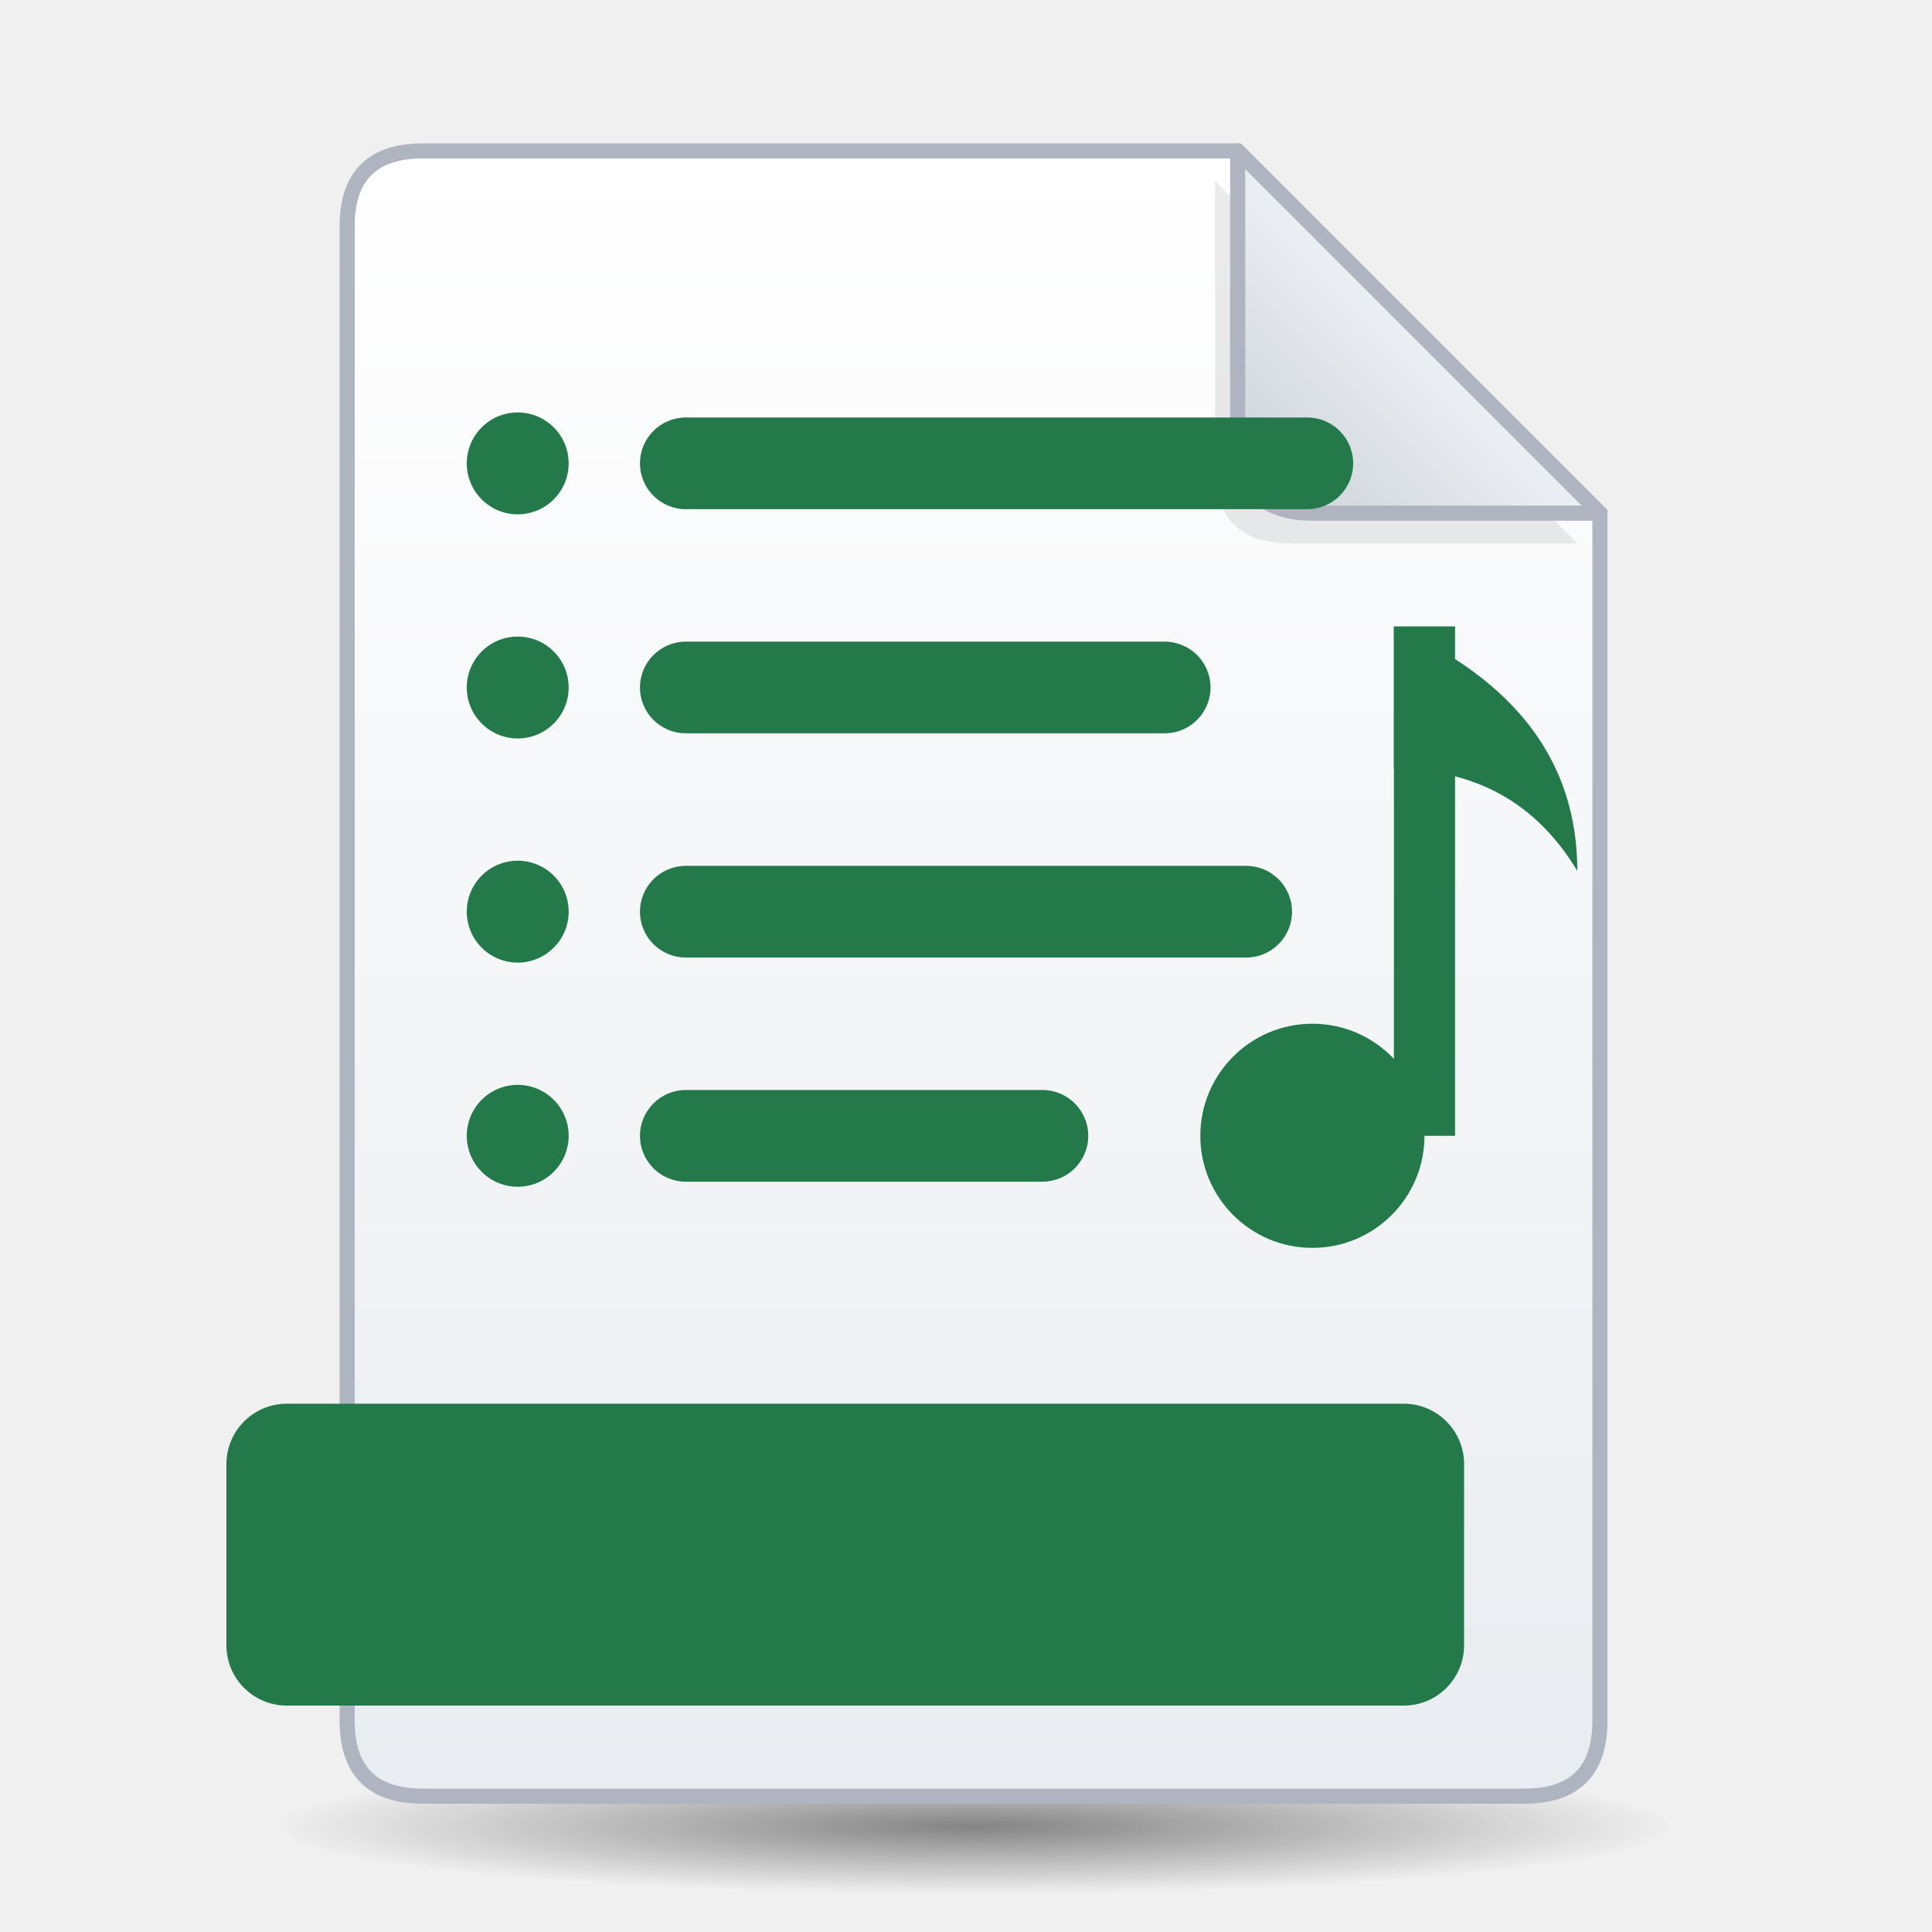
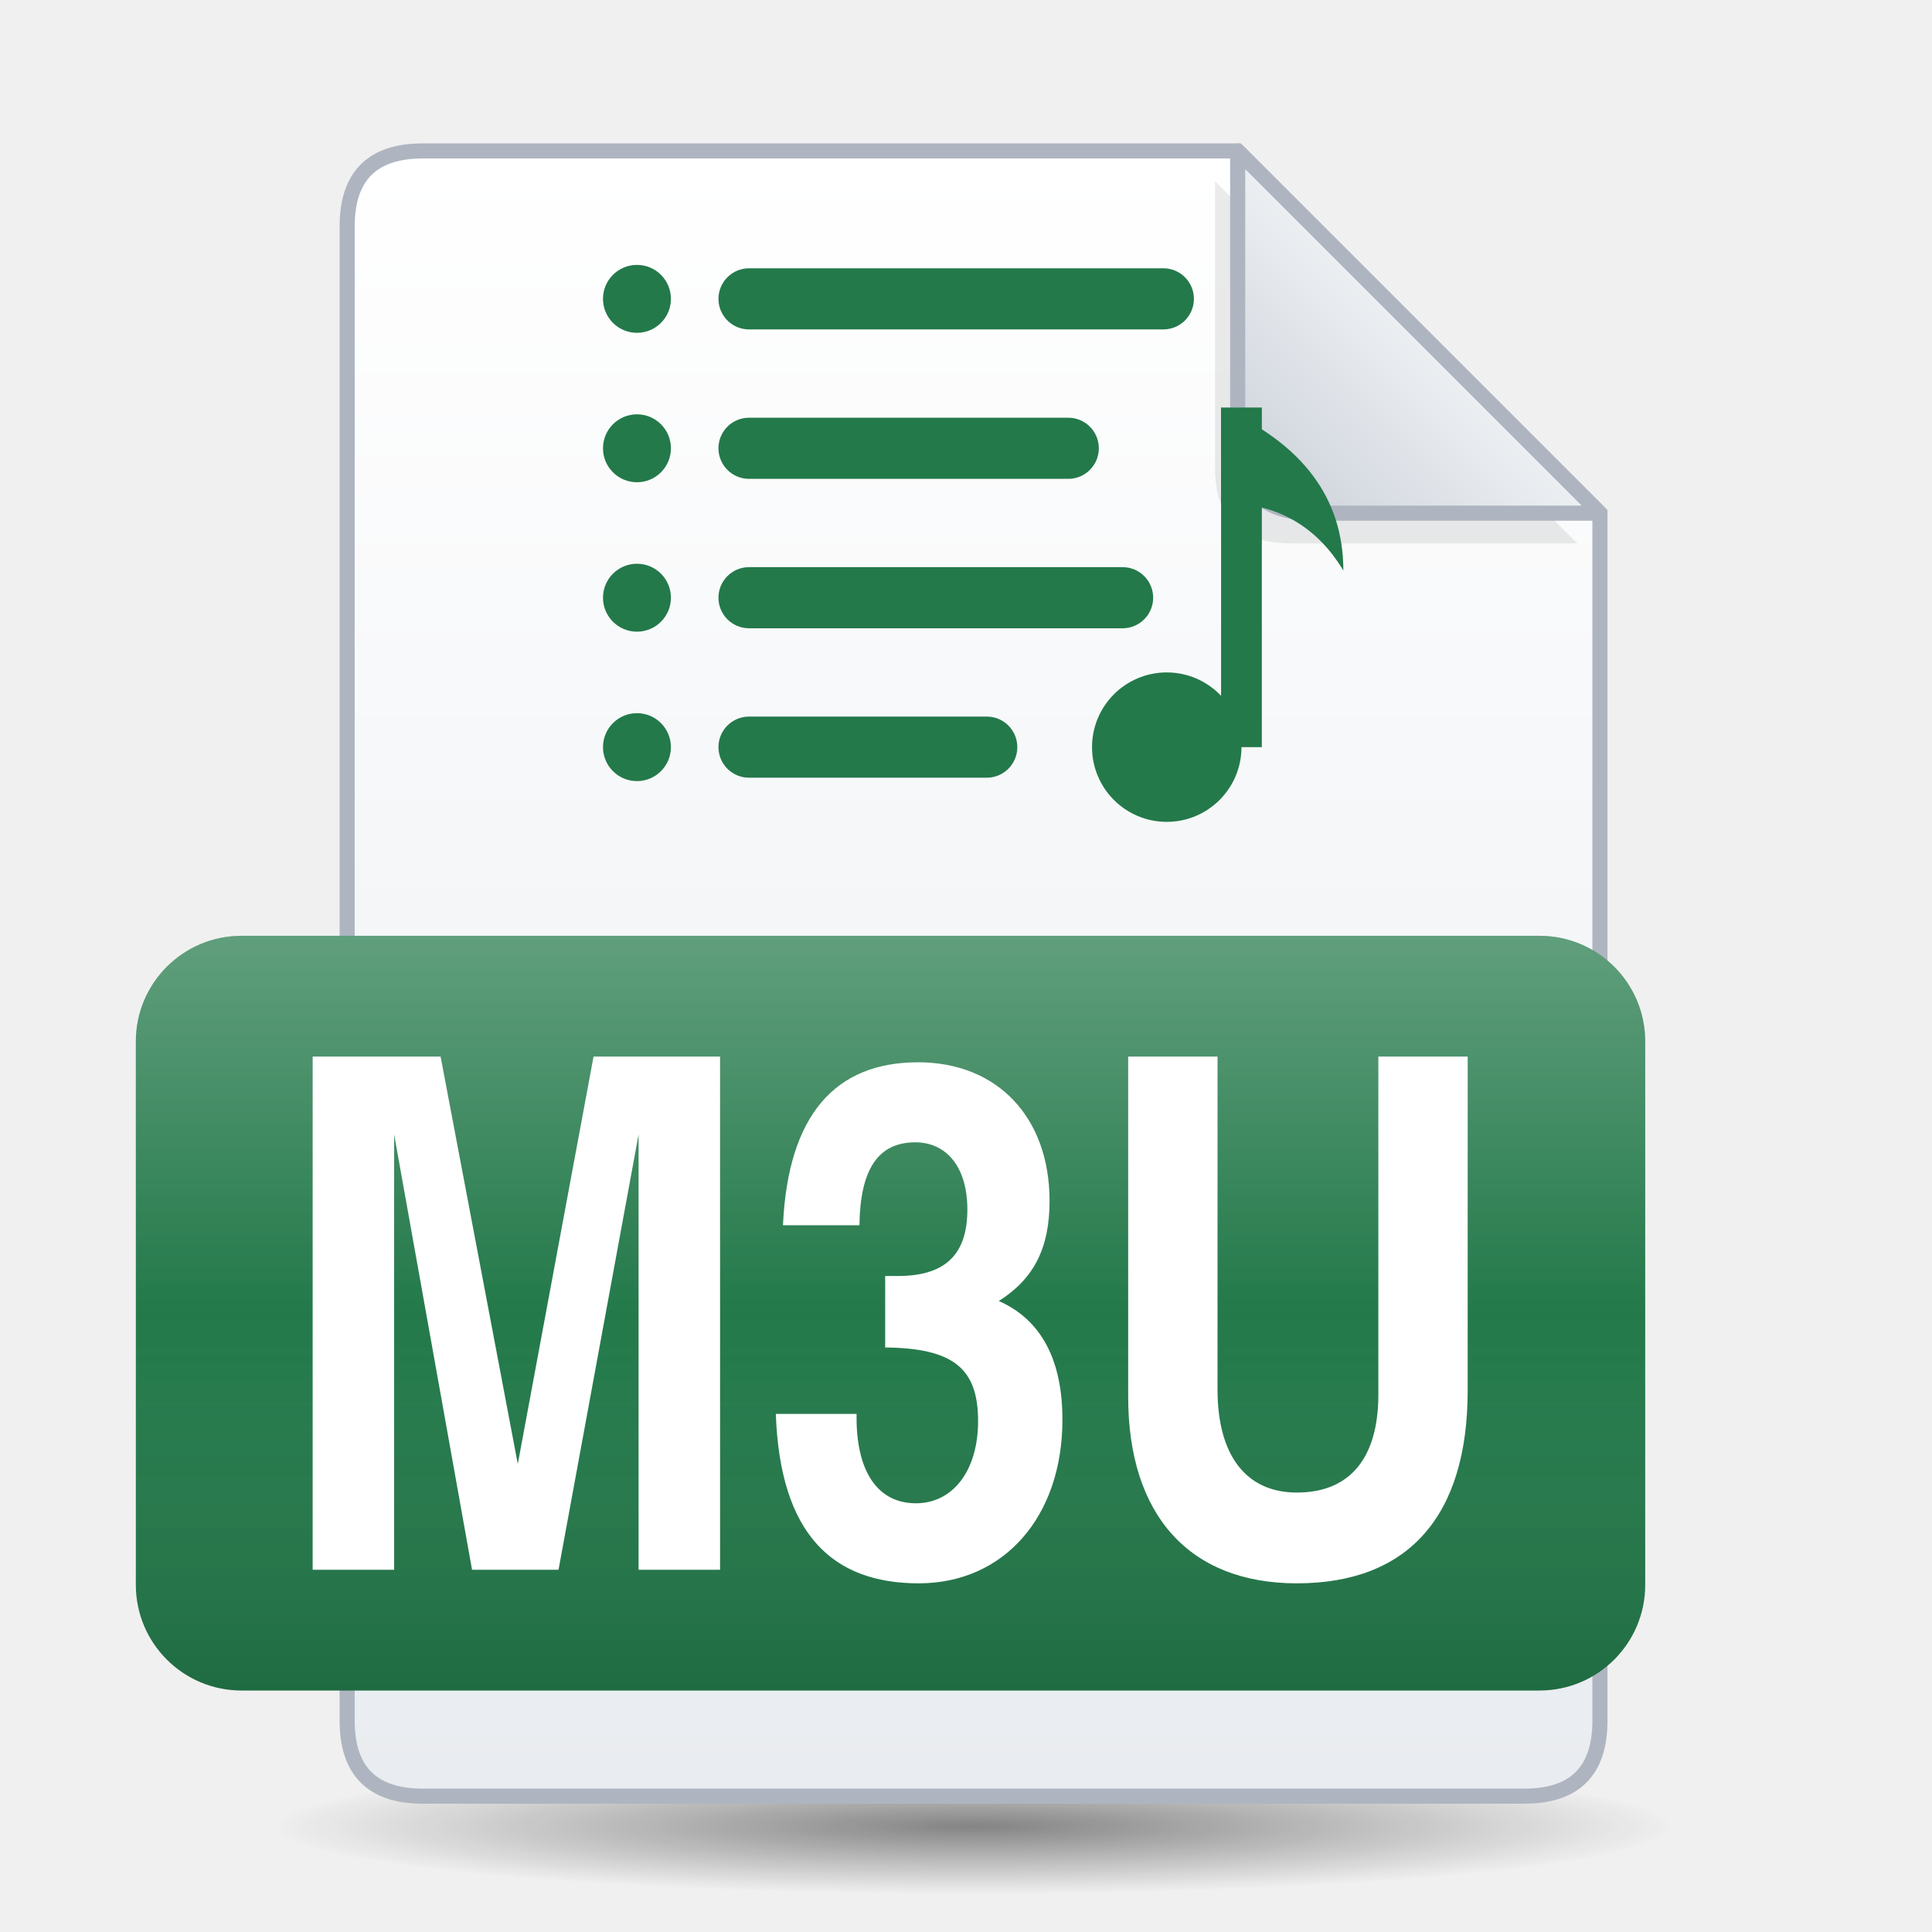
<svg xmlns="http://www.w3.org/2000/svg" width="256" height="256" viewBox="0 0 256 256">
  <defs>
    <linearGradient id="pg" x1="0" y1="0" x2="0" y2="1">
      <stop offset="0" stop-color="#FFFFFF" />
      <stop offset="1" stop-color="#E9ECF0" />
    </linearGradient>
    <linearGradient id="fold" x1="0" y1="1" x2="1" y2="0">
      <stop offset="0" stop-color="#C9CFD8" />
      <stop offset=".6" stop-color="#F4F6F8" />
      <stop offset="1" stop-color="#FFFFFF" />
    </linearGradient>
    <linearGradient id="tg" x1="0" y1="0" x2="0" y2="1">
      <stop offset="0" stop-color="#fff" stop-opacity=".28" />
      <stop offset=".5" stop-color="#fff" stop-opacity="0" />
      <stop offset="1" stop-color="#000" stop-opacity=".12" />
    </linearGradient>
    <radialGradient id="sh" cx=".5" cy=".5" r=".5">
      <stop offset="0" stop-color="#000" stop-opacity=".45" />
      <stop offset="1" stop-color="#000" stop-opacity="0" />
    </radialGradient>
  </defs>
  <ellipse cx="129" cy="242" rx="92" ry="9" fill="url(#sh)" />
  <path d="M56,20 L164,20 L212,68 L212,228 Q212,238 202,238 L56,238 Q46,238 46,228 L46,30 Q46,20 56,20Z" fill="url(#pg)" stroke="#AEB5C0" stroke-width="2" />
  <path d="M164,20 L164,58 Q164,68 174,68 L212,68Z" fill="#000" opacity=".08" transform="translate(-3,4)" />
  <path d="M164,20 L164,58 Q164,68 174,68 L212,68Z" fill="url(#fold)" stroke="#AEB5C0" stroke-width="2" stroke-linejoin="round" />
-   <circle cx="68.6" cy="61.4" r="6.75" fill="#23794A" />
-   <rect x="84.8" y="55.32" width="94.5" height="12.15" rx="6.08" fill="#23794A" />
-   <circle cx="68.6" cy="91.1" r="6.75" fill="#23794A" />
-   <rect x="84.8" y="85.02" width="75.6" height="12.15" rx="6.08" fill="#23794A" />
-   <circle cx="68.6" cy="120.8" r="6.75" fill="#23794A" />
-   <rect x="84.8" y="114.73" width="86.4" height="12.15" rx="6.08" fill="#23794A" />
-   <circle cx="68.6" cy="150.5" r="6.75" fill="#23794A" />
-   <rect x="84.8" y="144.43" width="59.4" height="12.15" rx="6.08" fill="#23794A" />
-   <circle cx="173.9" cy="150.5" r="14.85" fill="#23794A" />
-   <rect x="184.7" y="83" width="8.1" height="67.5" fill="#23794A" />
-   <path d="M184.7,83 q24.3,10.8 24.3,32.4 q-8.1,-13.5 -24.3,-13.5Z" fill="#23794A" />
-   <rect x="30" y="186" width="164" height="40" rx="8" fill="#23794A" />
+   <circle cx="84.4" cy="39.6" r="4.5" fill="#23794A" />
+   <rect x="95.2" y="35.55" width="63" height="8.1" rx="4.05" fill="#23794A" />
+   <circle cx="84.4" cy="59.4" r="4.5" fill="#23794A" />
+   <rect x="95.2" y="55.35" width="50.4" height="8.1" rx="4.05" fill="#23794A" />
+   <circle cx="84.4" cy="79.2" r="4.5" fill="#23794A" />
+   <rect x="95.2" y="75.15" width="57.6" height="8.1" rx="4.05" fill="#23794A" />
+   <circle cx="84.4" cy="99" r="4.5" fill="#23794A" />
+   <rect x="95.2" y="94.95" width="39.6" height="8.1" rx="4.05" fill="#23794A" />
+   <circle cx="154.6" cy="99" r="9.9" fill="#23794A" />
+   <rect x="161.8" y="54" width="5.4" height="45" fill="#23794A" />
+   <path d="M161.8,54 q16.2,7.2 16.2,21.6 q-5.4,-9 -16.2,-9Z" fill="#23794A" />
+   <rect x="18" y="124" width="200" height="100" rx="14" fill="#23794A" />
+   <rect x="18" y="124" width="200" height="100" rx="14" fill="url(#tg)" />
+   <path d="M95.412 208.0V140.0H78.649L68.61 193.983L58.382 140.0H41.429V208.0H52.226V150.323L62.549 208.0H74.008L84.616 150.323V208.0Z M140.777 188.111C140.777 180.156 137.936 174.852 132.348 172.39C136.989 169.454 139.072 165.382 139.072 159.131C139.072 148.05 132.159 140.758 121.646 140.758C110.66 140.758 104.409 147.766 103.747 162.351H113.88C113.975 154.964 116.343 151.365 121.267 151.365C125.529 151.365 128.181 154.774 128.181 160.267C128.181 166.234 125.245 169.075 118.994 169.075H117.29V178.546C126.287 178.641 129.602 181.292 129.602 188.301C129.602 194.836 126.287 199.192 121.362 199.192C116.437 199.192 113.596 195.214 113.501 188.206V187.354H102.799C103.368 203.265 110.281 209.799 121.741 209.799C133.011 209.799 140.777 200.992 140.777 188.111Z M194.476 184.228V140.0H182.638V184.797C182.638 193.226 178.85 197.772 171.841 197.772C165.117 197.772 161.329 192.847 161.329 184.134V140.0H149.49V185.081C149.49 200.802 157.635 209.799 171.841 209.799C186.616 209.799 194.476 200.897 194.476 184.228Z" fill="#fff" />
</svg>
